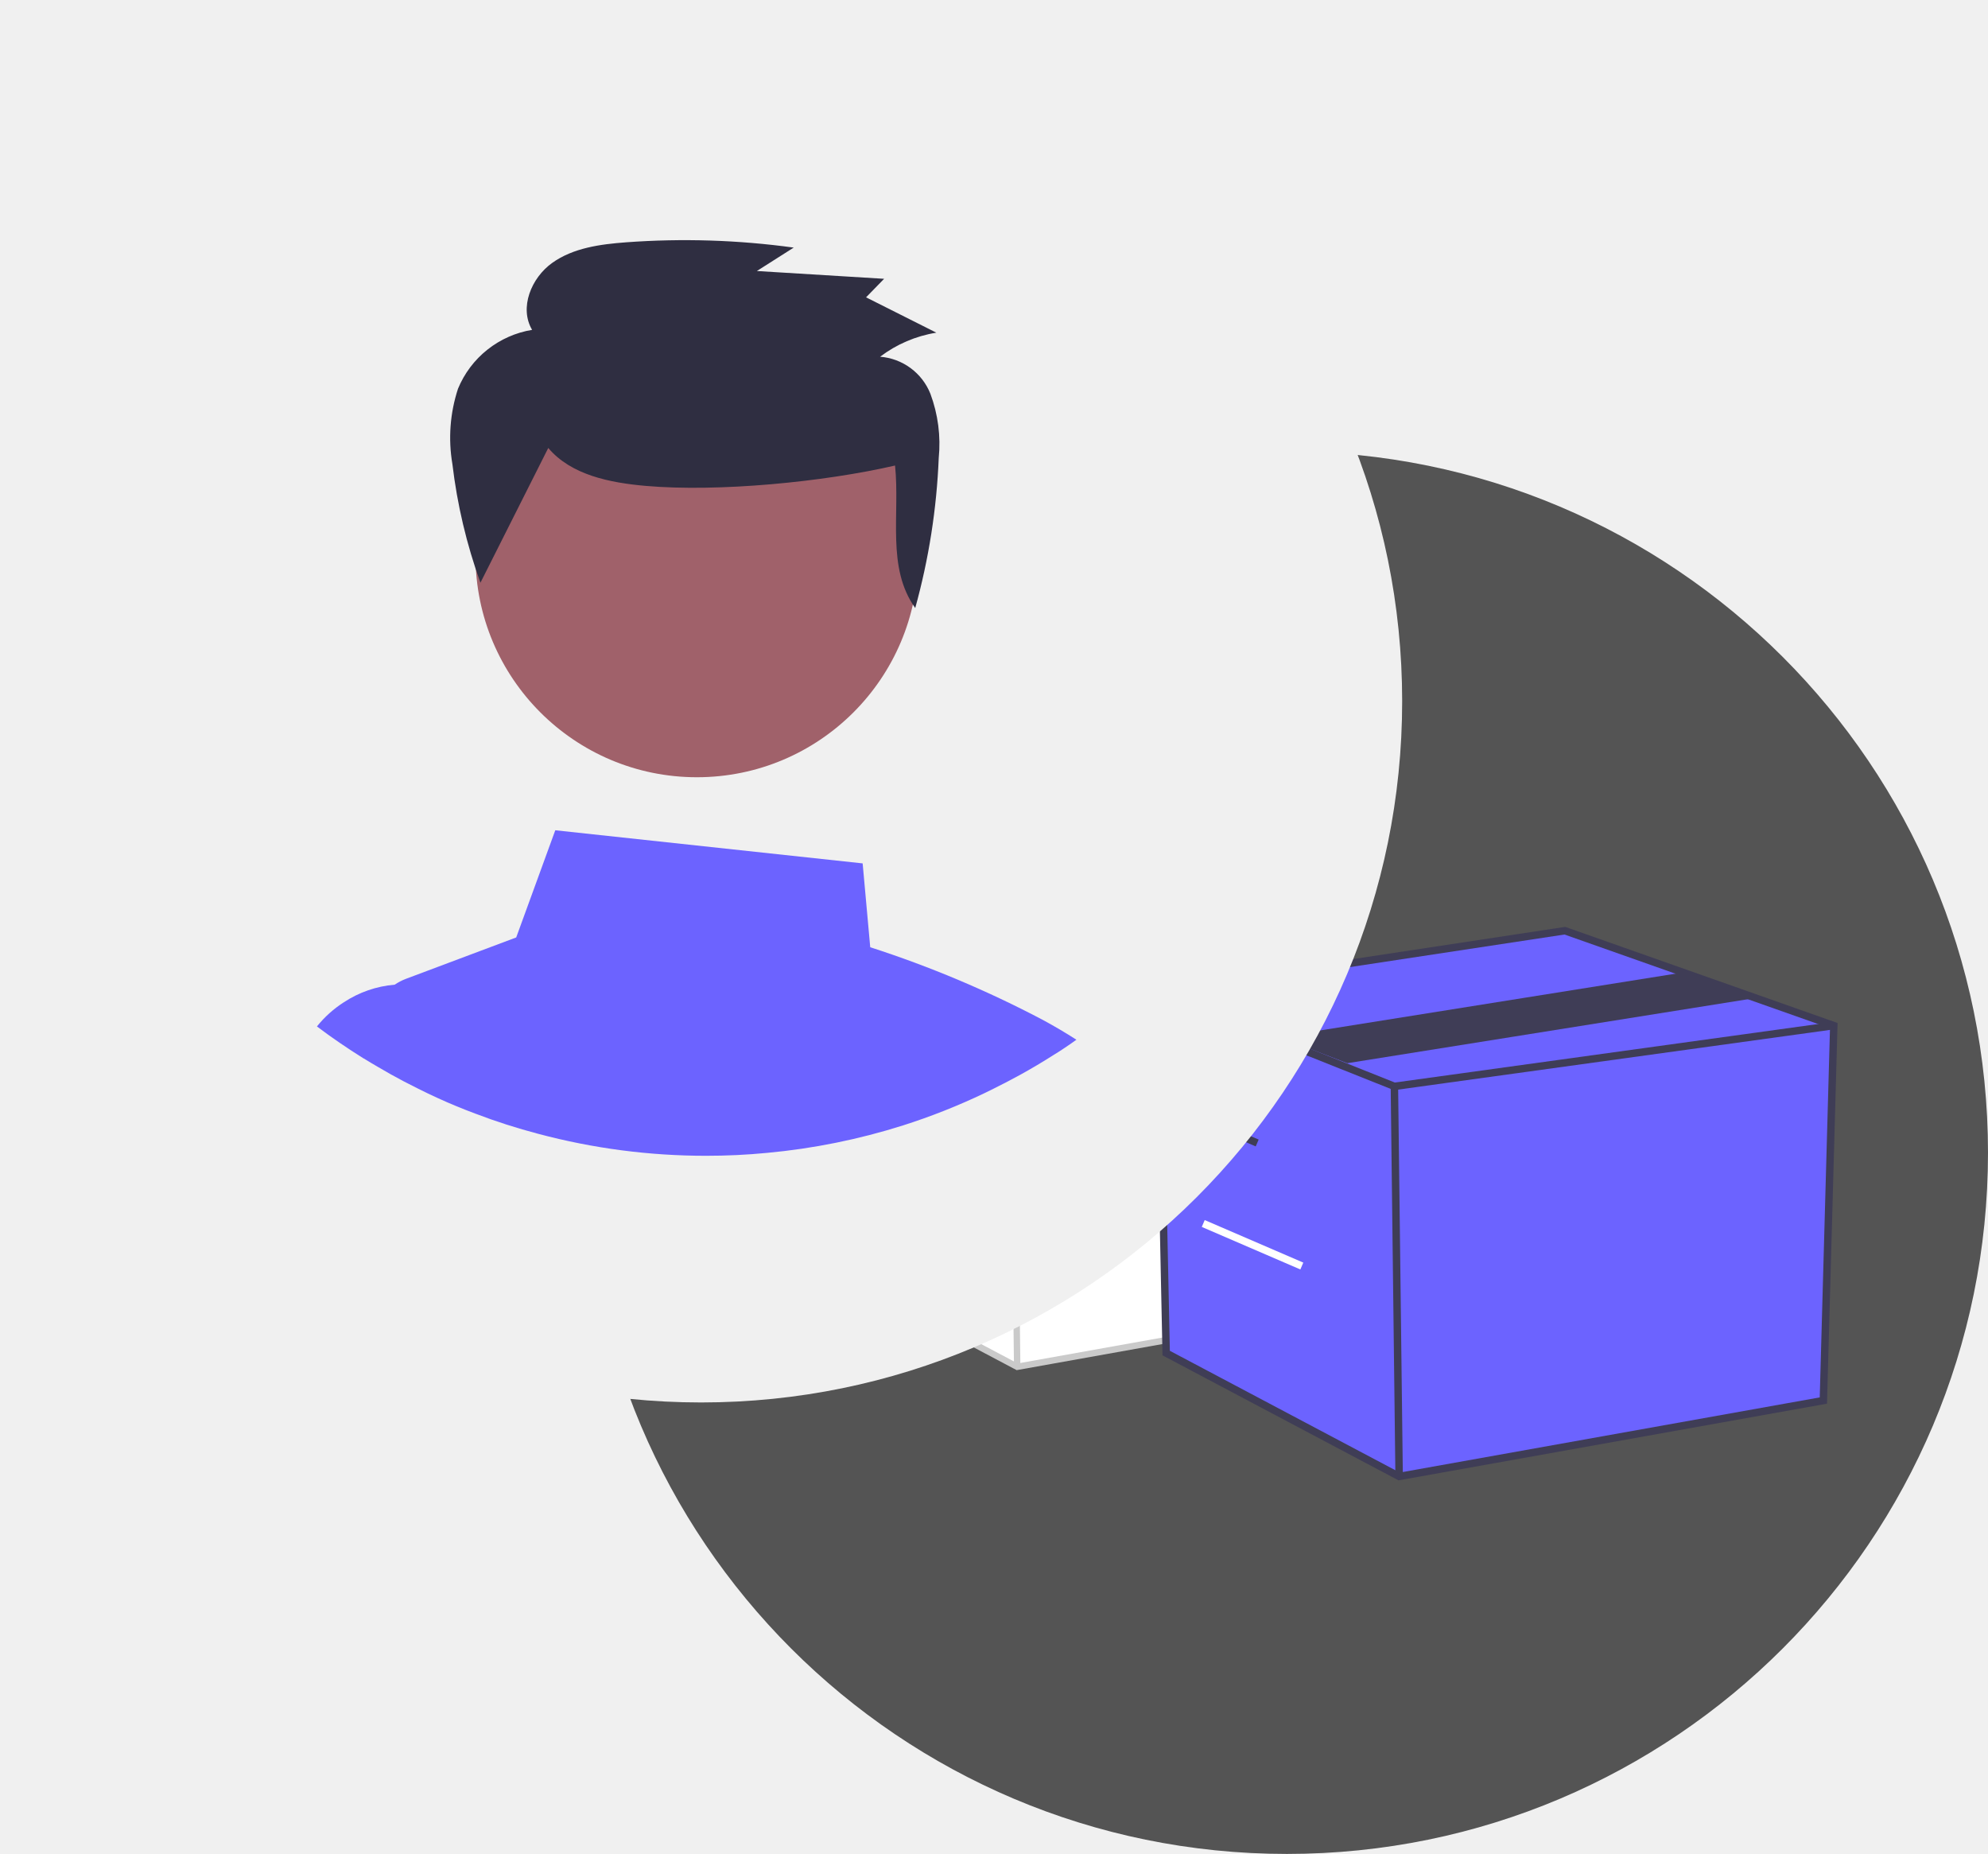
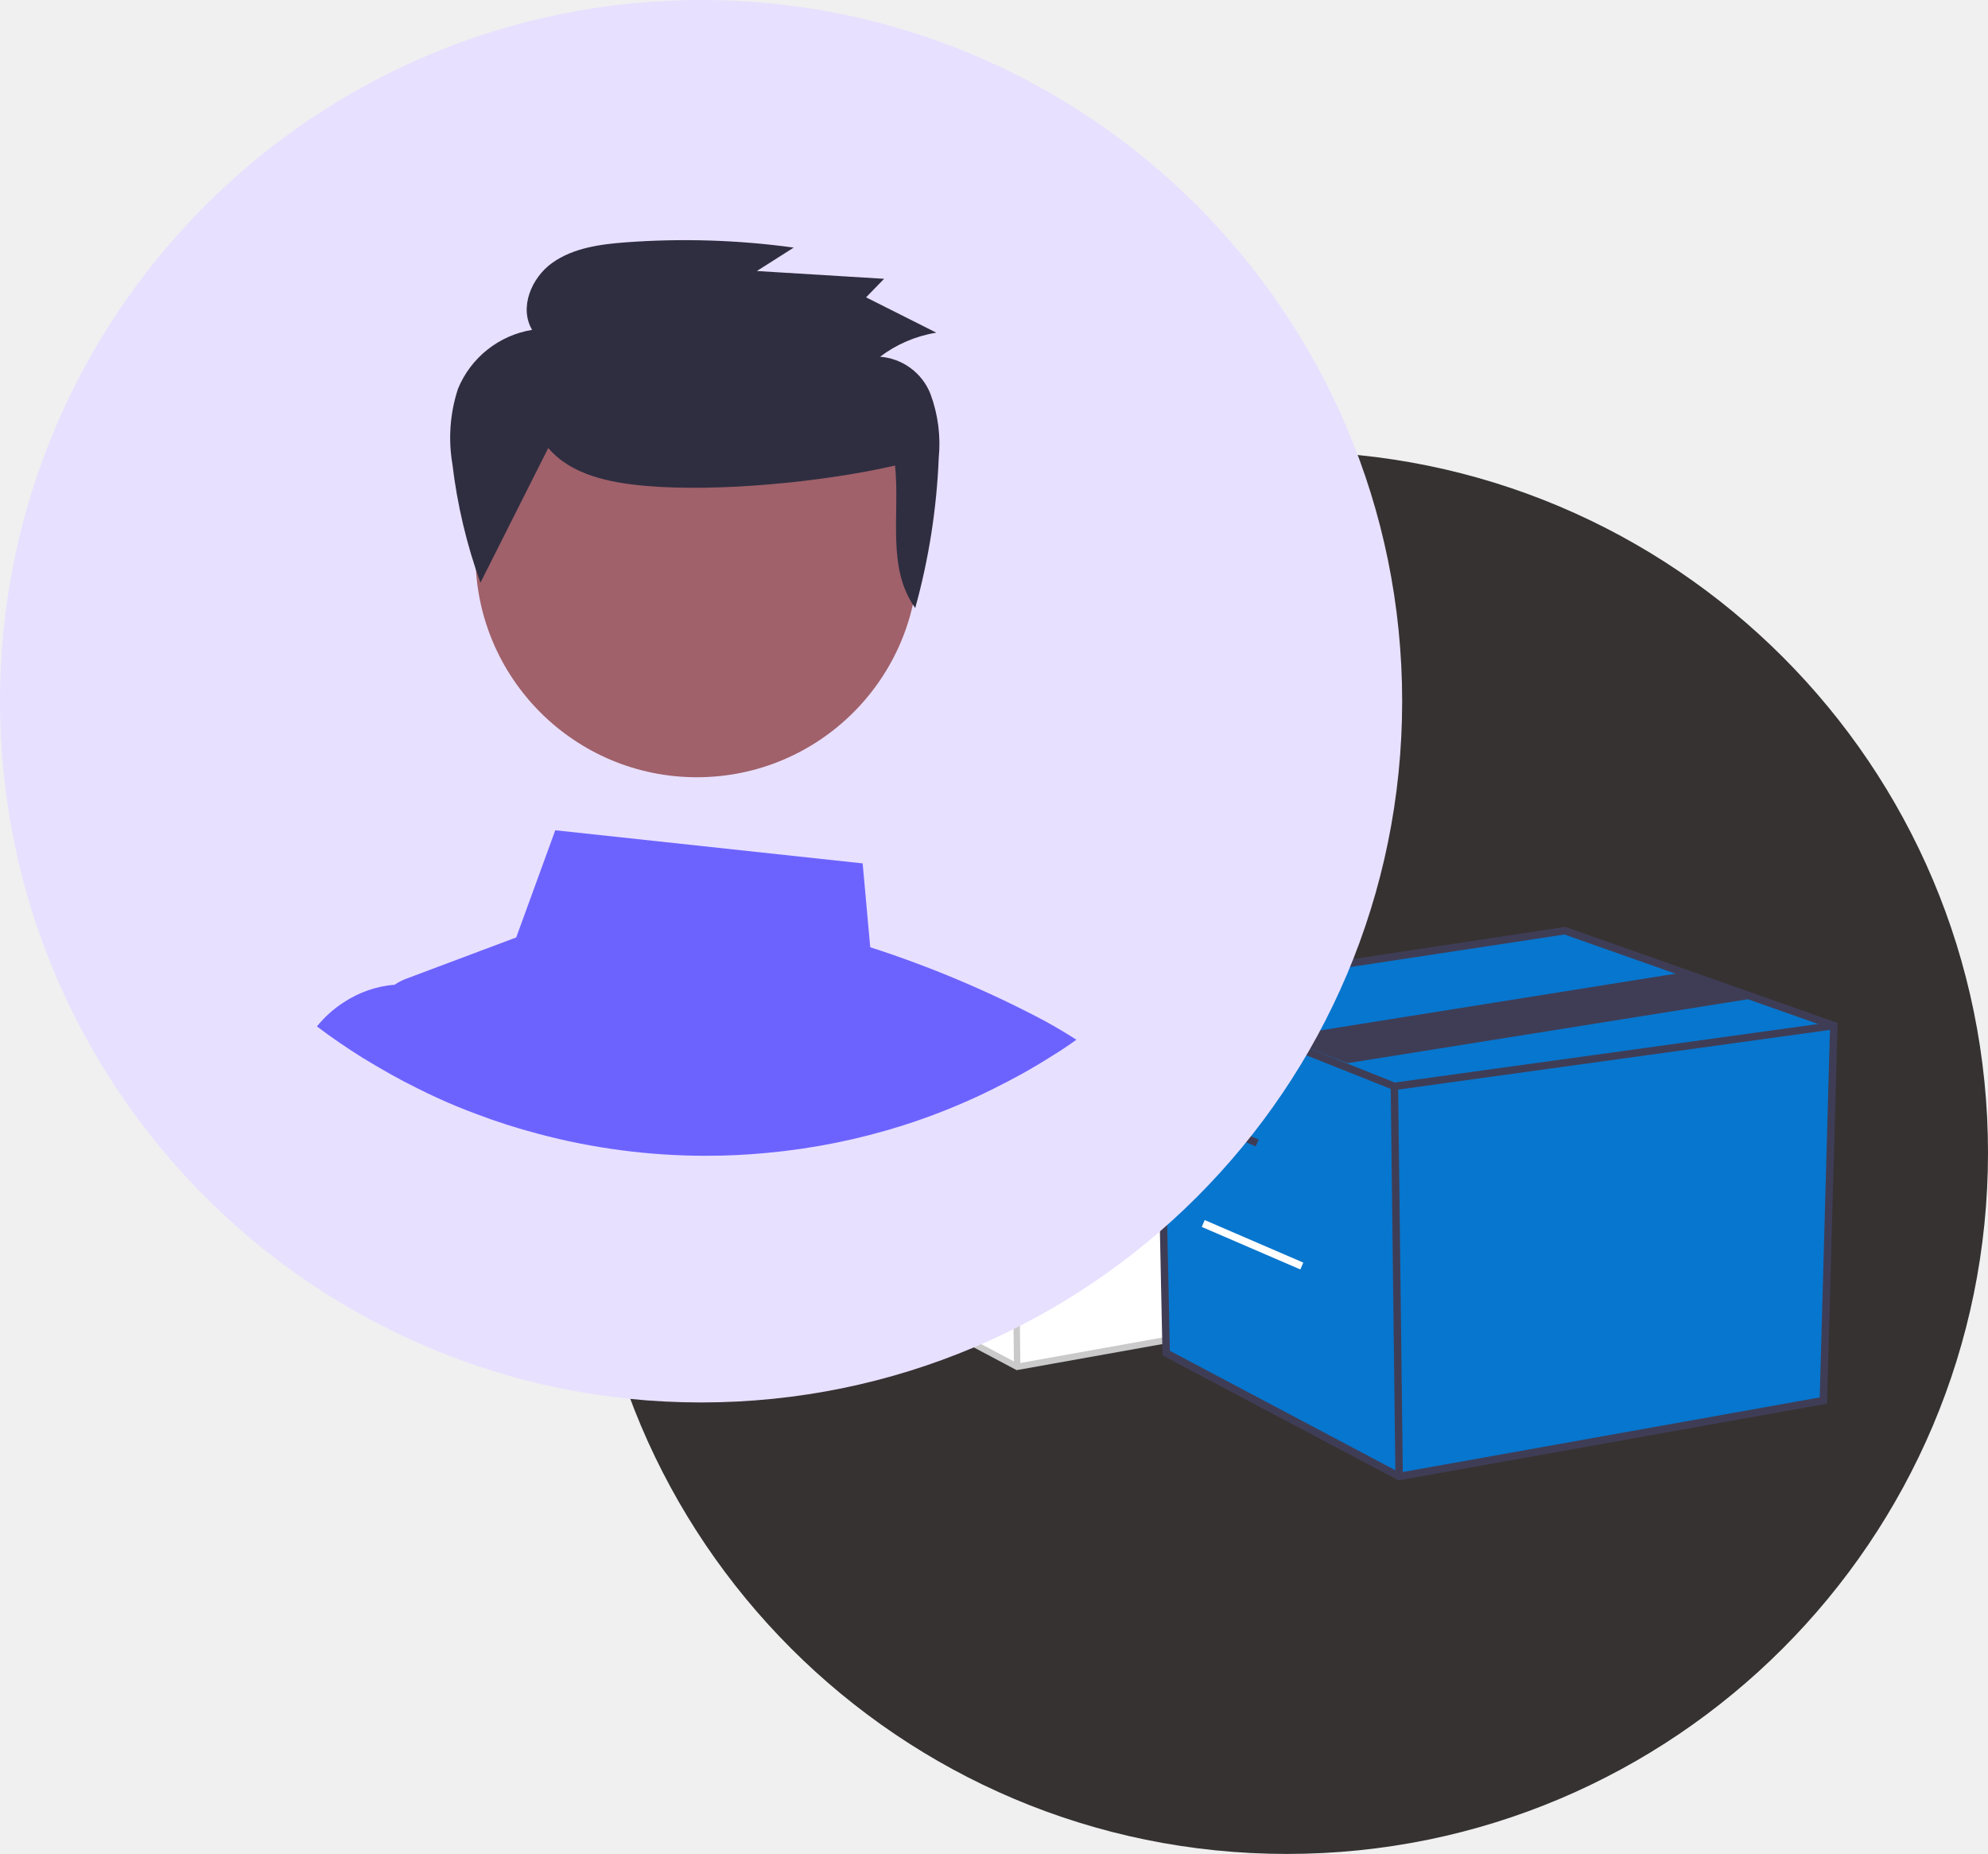
<svg xmlns="http://www.w3.org/2000/svg" width="207" height="193" viewBox="0 0 207 193" fill="none">
  <g id="Ilustracion perfil">
    <g id="Group 7">
-       <path id="Vector" d="M134 193C174.317 193 207 160.317 207 120C207 79.683 174.317 47 134 47C93.683 47 61 79.683 61 120C61 160.317 93.683 193 134 193Z" fill="#545454" />
+       <path id="Vector" d="M134 193C174.317 193 207 160.317 207 120C207 79.683 174.317 47 134 47C93.683 47 61 79.683 61 120C61 160.317 93.683 193 134 193Z" fill="#363232" />
      <path id="Vector_2" d="M84.34 98.876L85.019 131.221L105.914 142.287L143.967 135.477L144.901 101.855L120.779 93.343L84.34 98.876Z" fill="white" />
      <path id="Vector_3" d="M105.86 142.636L84.69 131.425L84 98.589L120.811 93L120.889 93.028L145.241 101.621L144.293 135.759L105.86 142.636ZM85.349 131.018L105.969 141.938L143.641 135.196L144.561 102.09L120.746 93.686L84.68 99.162L85.349 131.018Z" fill="#CACACA" />
      <path id="Vector_4" d="M105.448 107.646L105.366 107.614L84.217 99.187L84.463 98.565L105.531 106.96L144.856 101.524L144.947 102.187L105.448 107.646Z" fill="#CACACA" />
      <path id="Vector_5" d="M105.823 107.299L105.156 107.307L105.581 142.291L106.248 142.283L105.823 107.299Z" fill="#CACACA" />
      <path id="Vector_6" d="M100.928 105.21L95.151 102.874L131.853 97.014L137.63 99.35L100.928 105.21Z" fill="#CACACA" />
      <path id="Vector_7" d="M84.472 108.259L84.208 108.873L93.05 112.688L93.314 112.074L84.472 108.259Z" fill="#CACACA" />
      <path id="Vector_8" d="M88.476 119.293L88.212 119.908L97.054 123.723L97.318 123.109L88.476 119.293Z" fill="#6C63FF" />
-       <path id="Vector_9" d="M120.64 103.31L121.429 140.858L145.685 153.704L189.857 145.799L190.942 106.769L162.94 96.888L120.64 103.31Z" fill="#6C63FF" />
+       <path id="Vector_9" d="M120.64 103.31L121.429 140.858L145.685 153.704L189.857 145.799L190.942 106.769L162.94 96.888L120.64 103.31Z" fill="#0776CE" />
      <path id="Vector_10" d="M145.621 154.11L121.046 141.095L120.246 102.978L162.977 96.49L163.068 96.522L191.337 106.497L190.236 146.126L145.621 154.11ZM121.811 140.622L145.748 153.298L189.479 145.473L190.547 107.041L162.902 97.286L121.034 103.643L121.811 140.622Z" fill="#3F3D56" />
      <path id="Vector_11" d="M145.143 113.492L145.048 113.454L120.497 103.672L120.783 102.95L145.239 112.695L190.889 106.385L190.995 107.154L145.143 113.492Z" fill="#3F3D56" />
      <path id="Vector_12" d="M145.579 113.088L144.804 113.098L145.297 153.709L146.072 153.699L145.579 113.088Z" fill="#3F3D56" />
      <path id="Vector_13" d="M140.29 110.682L133.19 107.953L175.795 101.149L182.895 103.879L140.29 110.682Z" fill="#3F3D56" />
      <path id="Vector_14" d="M120.793 114.203L120.487 114.916L130.751 119.345L131.058 118.632L120.793 114.203Z" fill="#3F3D56" />
      <path id="Vector_15" d="M125.441 127.013L125.135 127.726L135.399 132.154L135.706 131.441L125.441 127.013Z" fill="white" />
    </g>
-     <path id="Vector_16" d="M73 146C113.317 146 146 113.317 146 73C146 32.683 113.317 0 73 0C32.683 0 0 32.683 0 73C0 113.317 32.683 146 73 146Z" fill="#F0F0F0" />
+     <path id="Vector_16" d="M73 146C113.317 146 146 113.317 146 73C146 32.683 113.317 0 73 0C32.683 0 0 32.683 0 73C0 113.317 32.683 146 73 146Z" fill="#E8E0FF" />
    <g id="Group 8">
      <path id="Vector_17" d="M108.559 106.163C102.806 103.132 96.802 100.605 90.613 98.611L89.823 89.881L57.818 86.433L53.75 97.591L42.264 101.901C41.853 102.057 41.461 102.261 41.098 102.508H41.085C39.205 102.668 37.394 103.294 35.816 104.33C34.746 105.013 33.795 105.866 33 106.855C34.554 108.033 36.168 109.126 37.832 110.17L37.905 110.206C38.379 110.498 38.864 110.789 39.349 111.068C40.224 111.59 41.123 112.088 42.021 112.562L42.592 112.853C43.903 113.533 45.239 114.177 46.611 114.772C46.89 114.893 47.194 115.014 47.473 115.136C47.497 115.148 47.509 115.148 47.533 115.16C48.177 115.427 48.82 115.682 49.476 115.925C51.63 116.748 53.827 117.453 56.057 118.038C61.748 119.555 67.614 120.322 73.504 120.321C75.654 120.321 77.779 120.223 79.88 120.017C84.679 119.574 89.417 118.617 94.013 117.164C94.024 117.164 94.037 117.152 94.049 117.152C96.952 116.227 99.788 115.103 102.536 113.788C102.548 113.776 102.573 113.776 102.585 113.764C103.204 113.473 103.799 113.157 104.406 112.853L104.697 112.708C105.183 112.453 105.669 112.198 106.155 111.931C107.369 111.263 108.559 110.559 109.736 109.806C110.063 109.611 110.38 109.405 110.708 109.186C111.169 108.883 111.63 108.567 112.08 108.239C110.951 107.511 109.773 106.819 108.559 106.163Z" fill="#6C63FF" />
      <path id="Vector_18" d="M72.564 80.913C85.295 80.913 95.615 70.593 95.615 57.862C95.615 45.132 85.295 34.812 72.564 34.812C59.834 34.812 49.513 45.132 49.513 57.862C49.513 70.593 59.834 80.913 72.564 80.913Z" fill="#A0616A" />
      <path id="Vector_19" d="M57.088 46.635C59.474 49.459 63.513 50.256 67.238 50.583C74.803 51.246 85.804 50.17 93.197 48.463C93.725 53.577 92.286 59.092 95.298 63.299C96.71 58.205 97.531 52.967 97.745 47.685C97.97 45.42 97.674 43.132 96.88 40.998C96.456 39.929 95.74 39 94.814 38.317C93.888 37.634 92.788 37.225 91.641 37.136C93.359 35.833 95.37 34.973 97.498 34.632L90.179 30.953L92.059 29.024L78.808 28.213L82.646 25.775C76.87 24.981 71.026 24.797 65.211 25.224C62.51 25.423 59.687 25.803 57.499 27.368C55.311 28.932 54.047 32.042 55.405 34.339C53.705 34.618 52.104 35.327 50.754 36.398C49.404 37.469 48.35 38.867 47.692 40.46C46.859 42.991 46.658 45.687 47.106 48.314C47.605 52.528 48.585 56.672 50.025 60.663L57.088 46.635Z" fill="#2F2E41" />
    </g>
  </g>
</svg>
